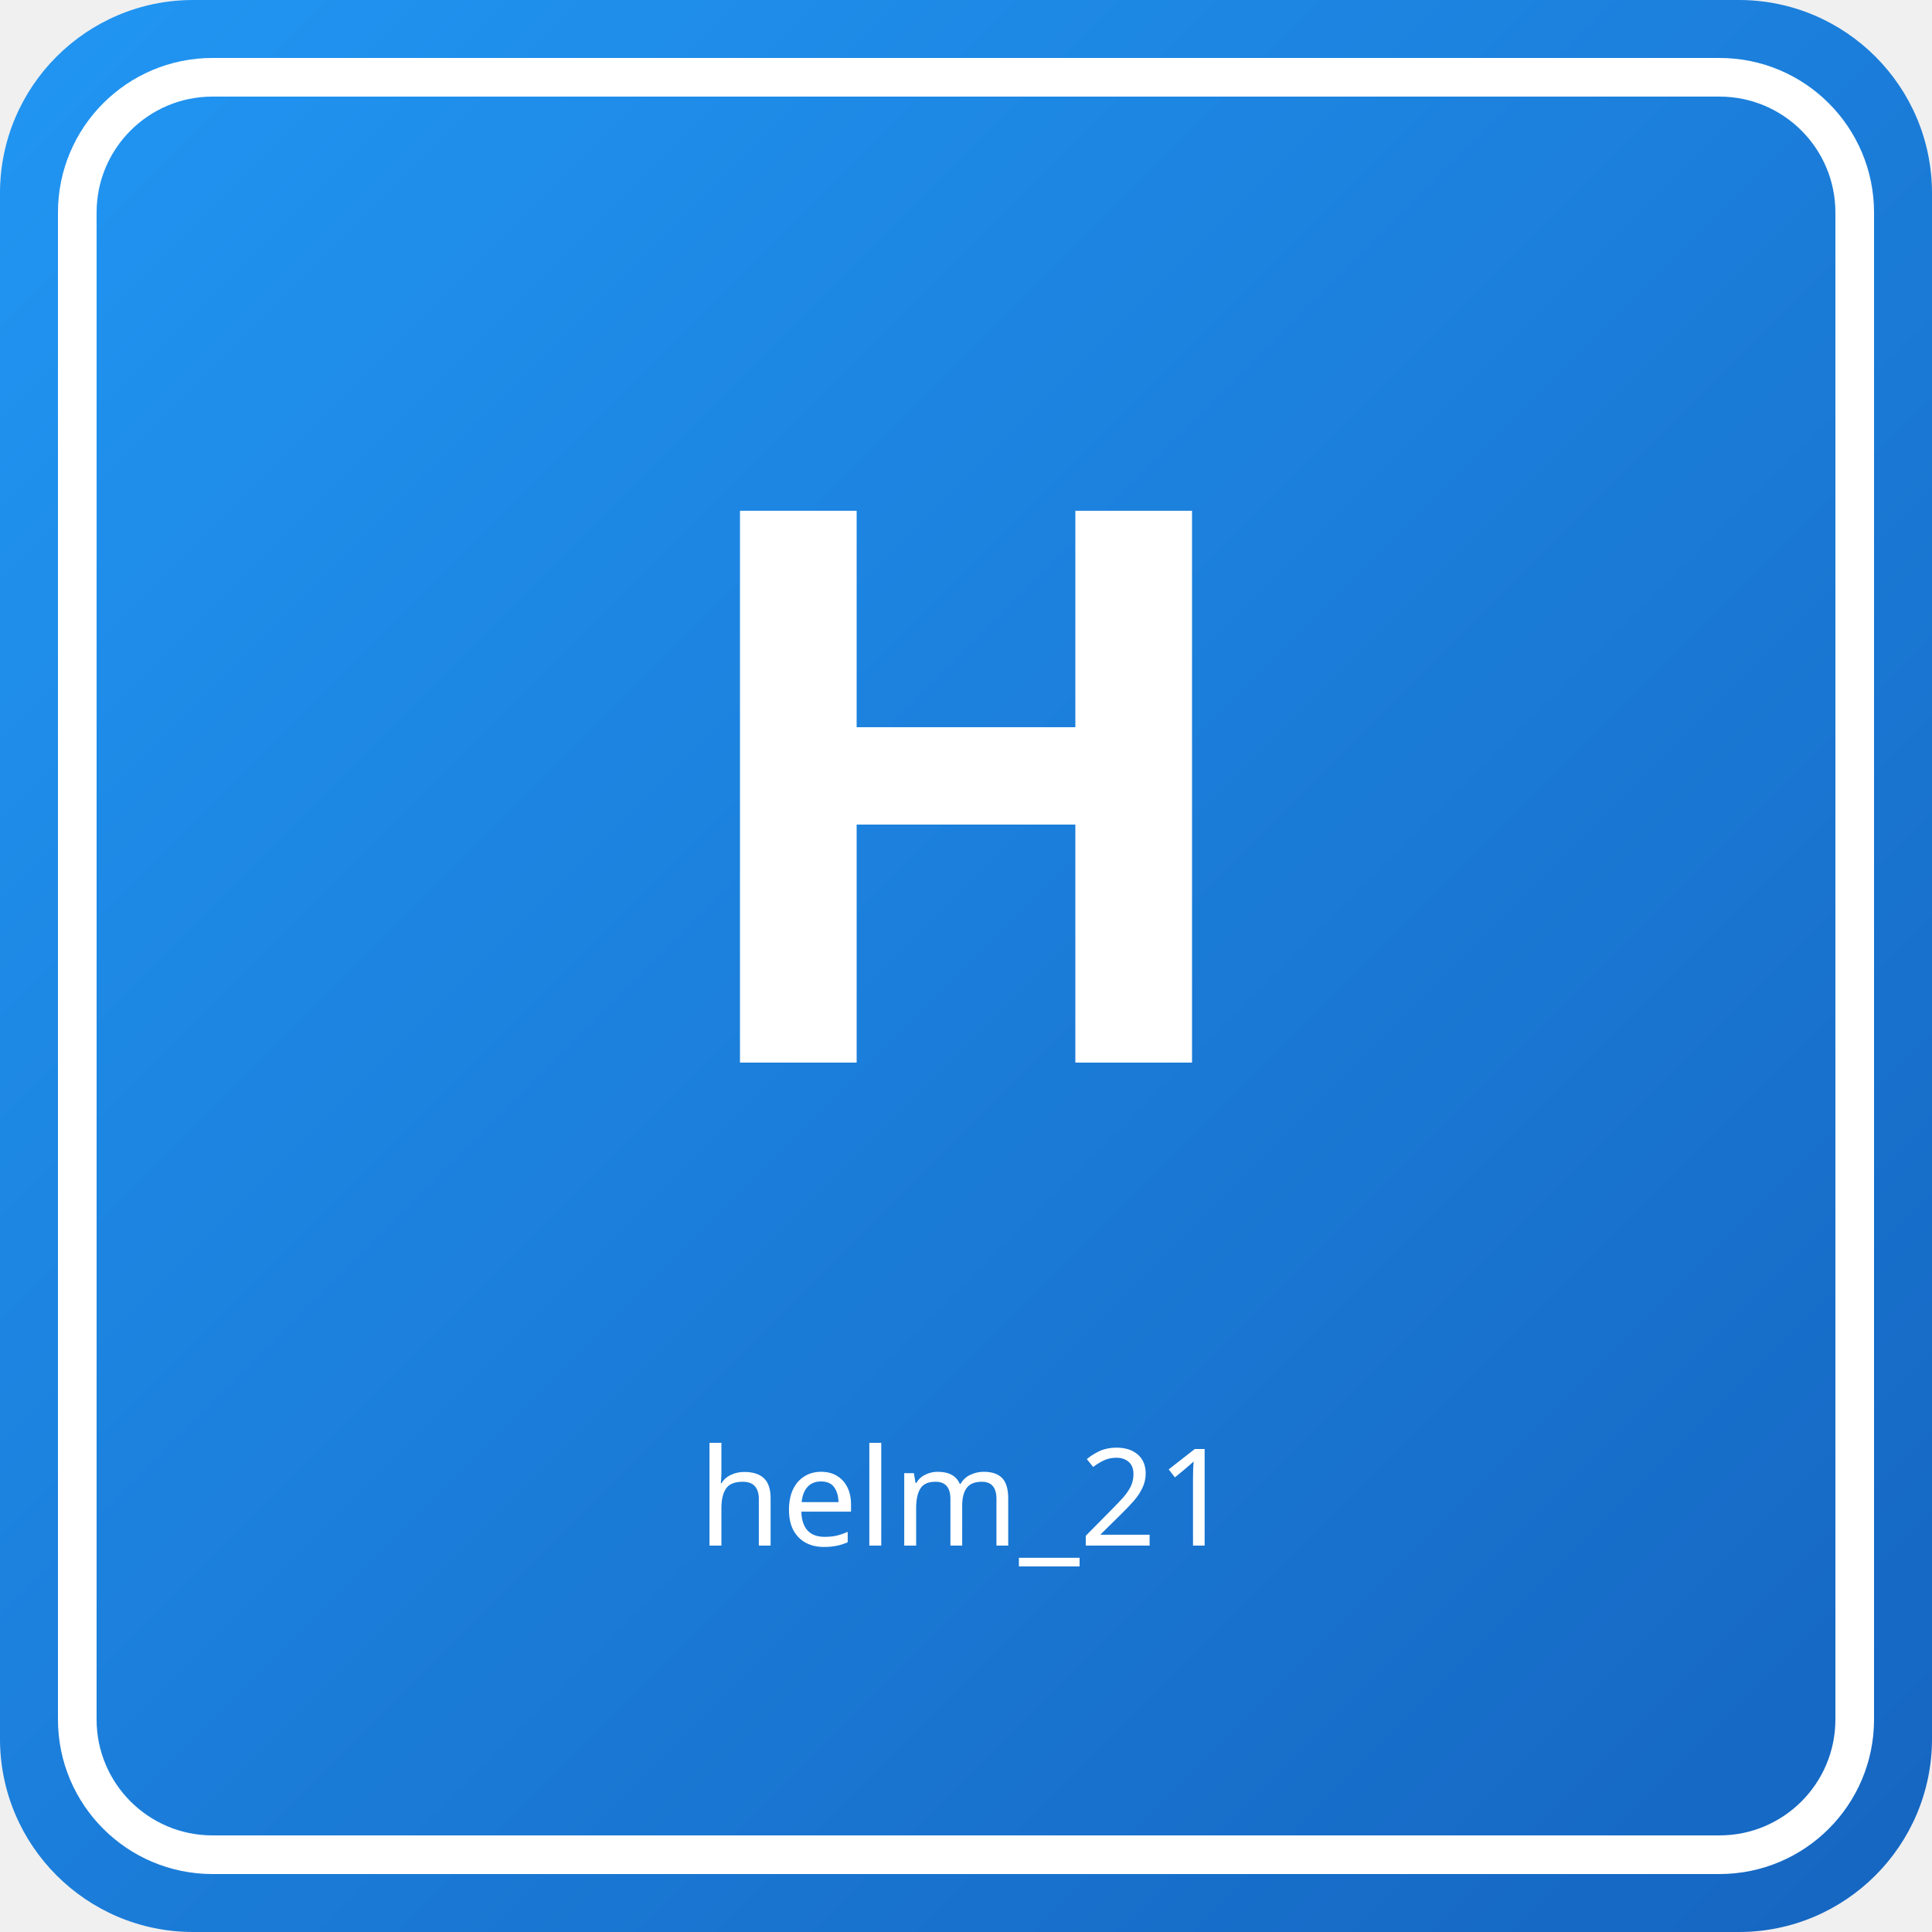
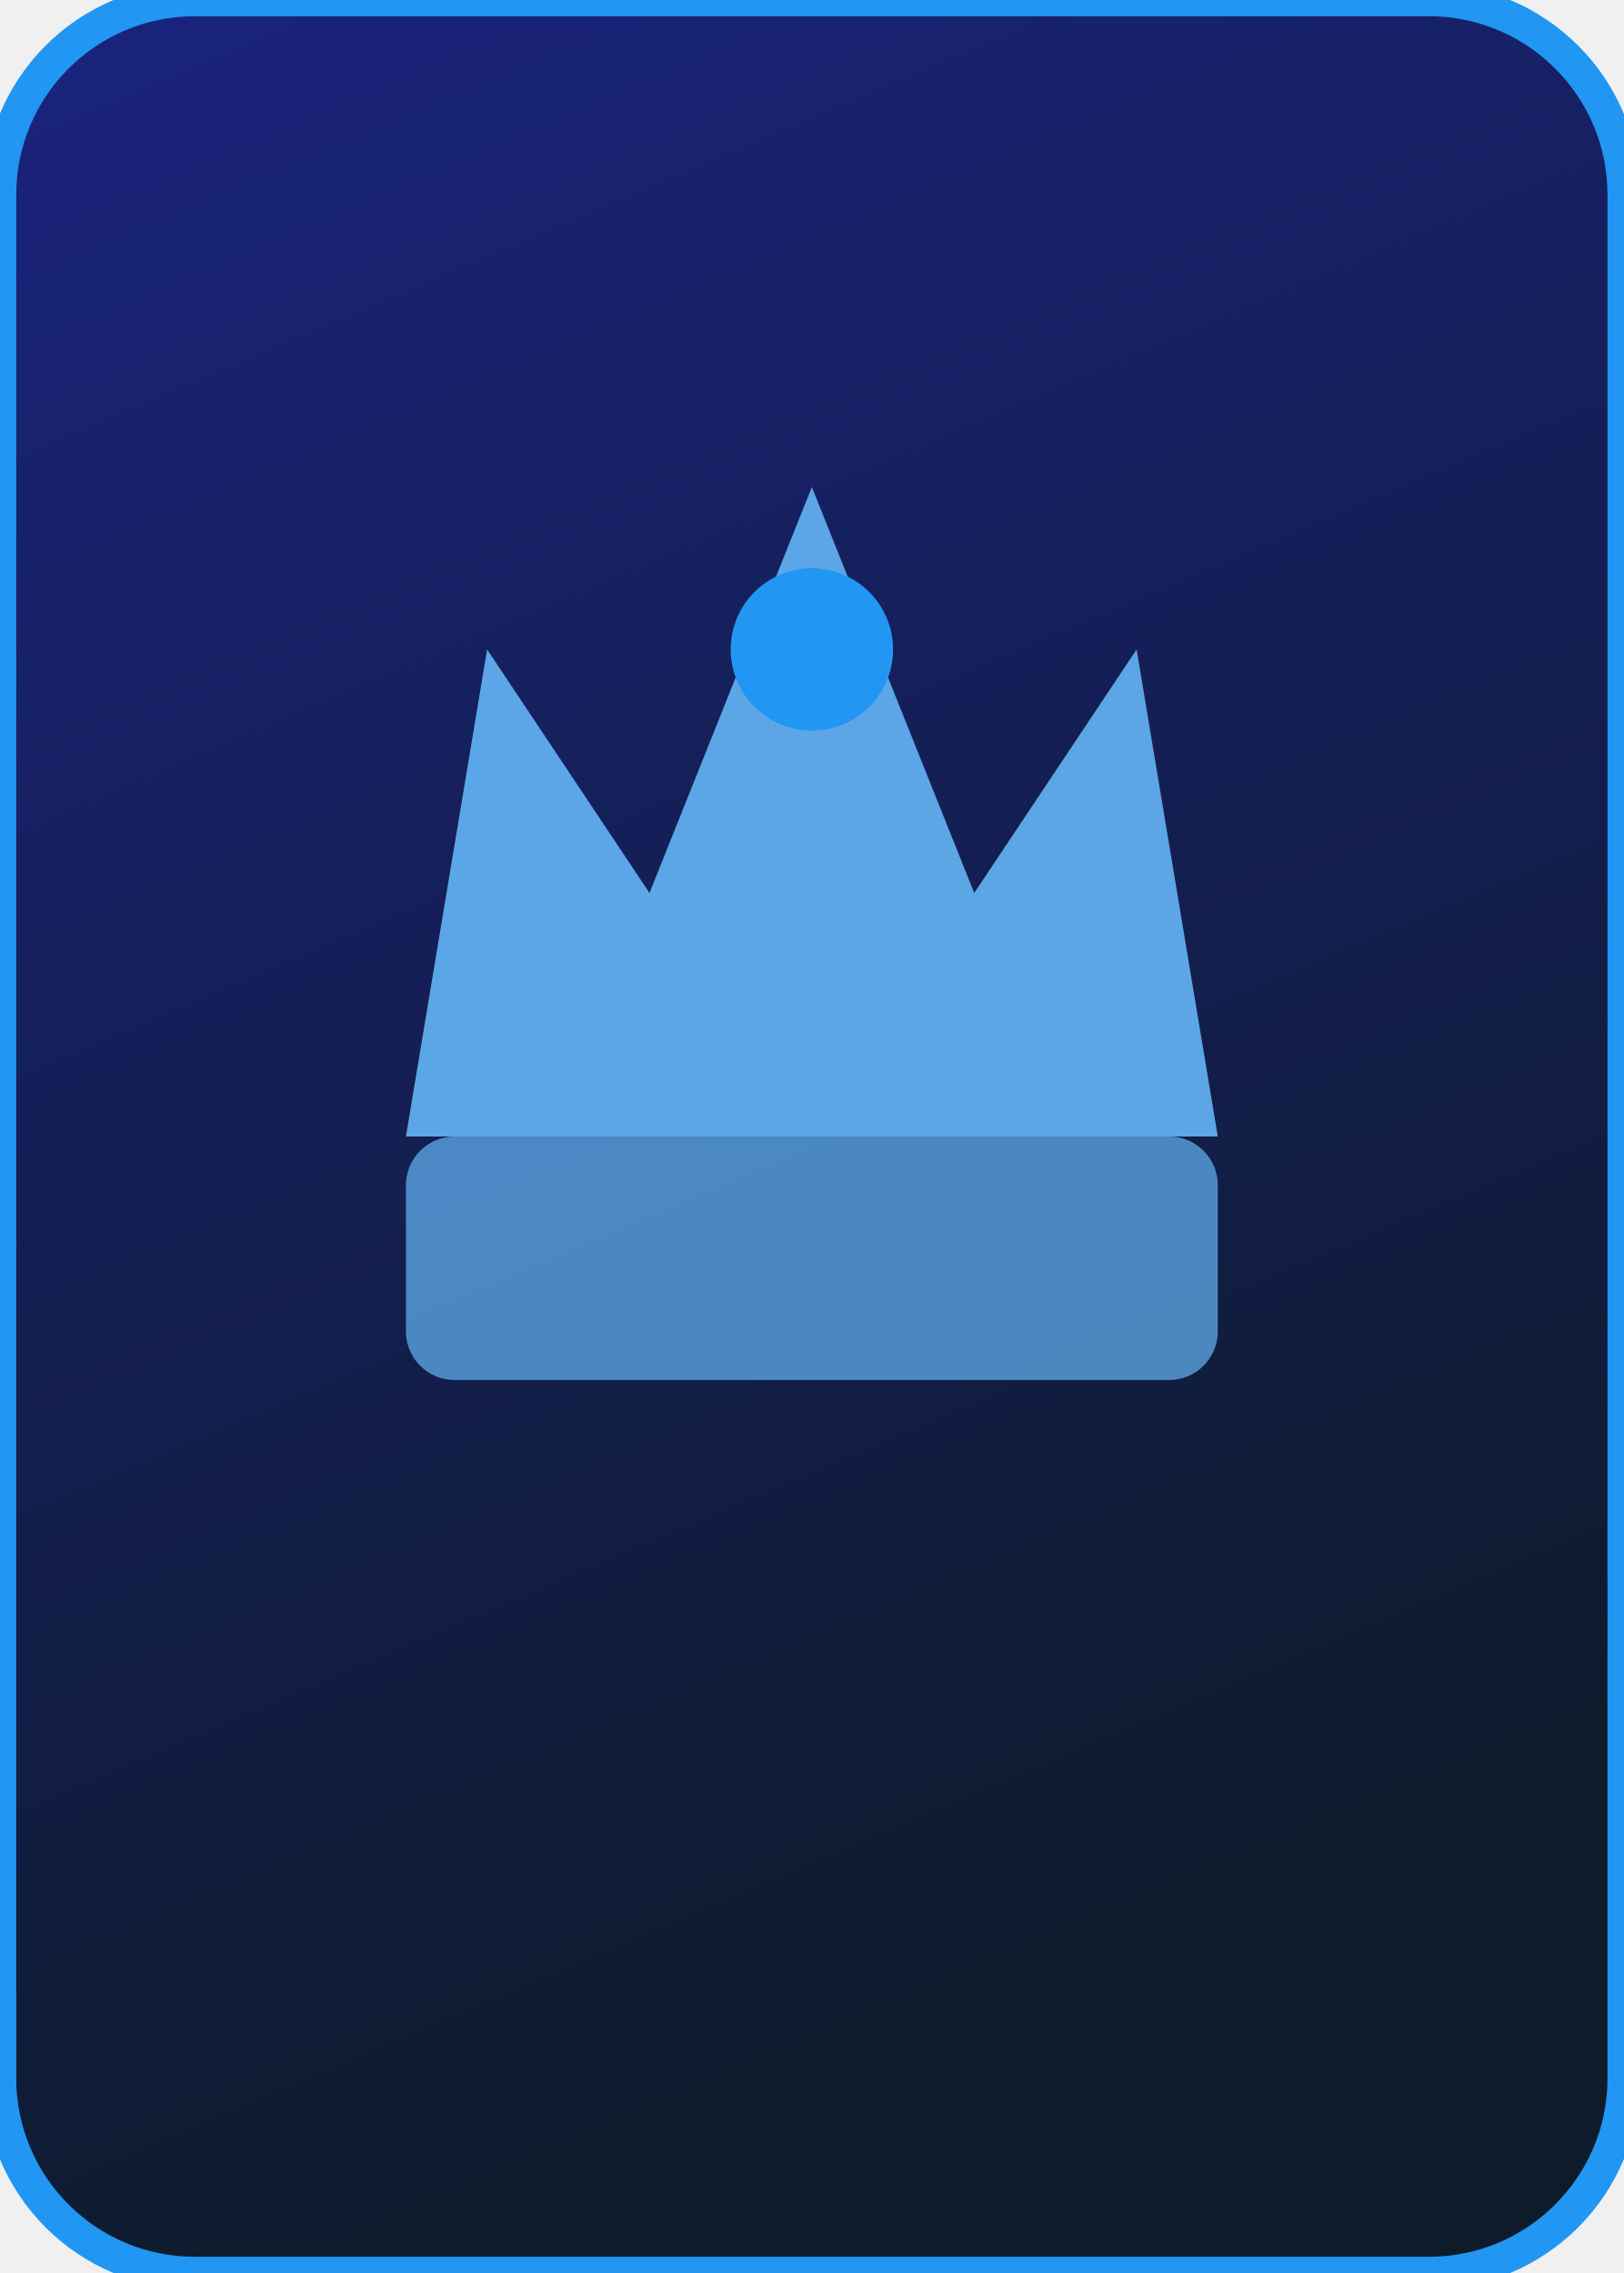
- <svg xmlns="http://www.w3.org/2000/svg" viewBox="0 0 200 200" width="200" height="200">
+ <svg xmlns="http://www.w3.org/2000/svg" viewBox="0 0 100 140">
  <defs>
-     <linearGradient id="g" x1="0" y1="0" x2="1" y2="1">
-       <stop offset="0%" stop-color="#2196f3" />
-       <stop offset="100%" stop-color="#1565c0" />
+     <linearGradient id="bg" x1="0" y1="0" x2="0.3" y2="1">
+       <stop offset="0%" stop-color="#1a237e" />
+       <stop offset="100%" stop-color="#0d1b2a" />
    </linearGradient>
  </defs>
-   <rect width="200" height="200" fill="url(#g)" rx="20" />
-   <rect x="8" y="8" width="184" height="184" fill="none" stroke="#fff" stroke-width="4" rx="14" />
-   <text x="100" y="110" font-size="80" text-anchor="middle" fill="#fff" font-family="sans-serif" font-weight="bold">H</text>
-   <text x="100" y="160" font-size="14" text-anchor="middle" fill="#fff" font-family="sans-serif">helm_21</text>
+   <rect width="100" height="140" rx="12" fill="url(#bg)" stroke="#2196f3" stroke-width="2" />
+   <path d="M25 70 L30 40 L40 55 L50 30 L60 55 L70 40 L75 70 Z" fill="#64b5f6" opacity="0.9" />
+   <rect x="25" y="70" width="50" height="15" rx="3" fill="#64b5f6" opacity="0.7" />
+   <circle cx="50" cy="40" r="5" fill="#2196f3" />
</svg>
